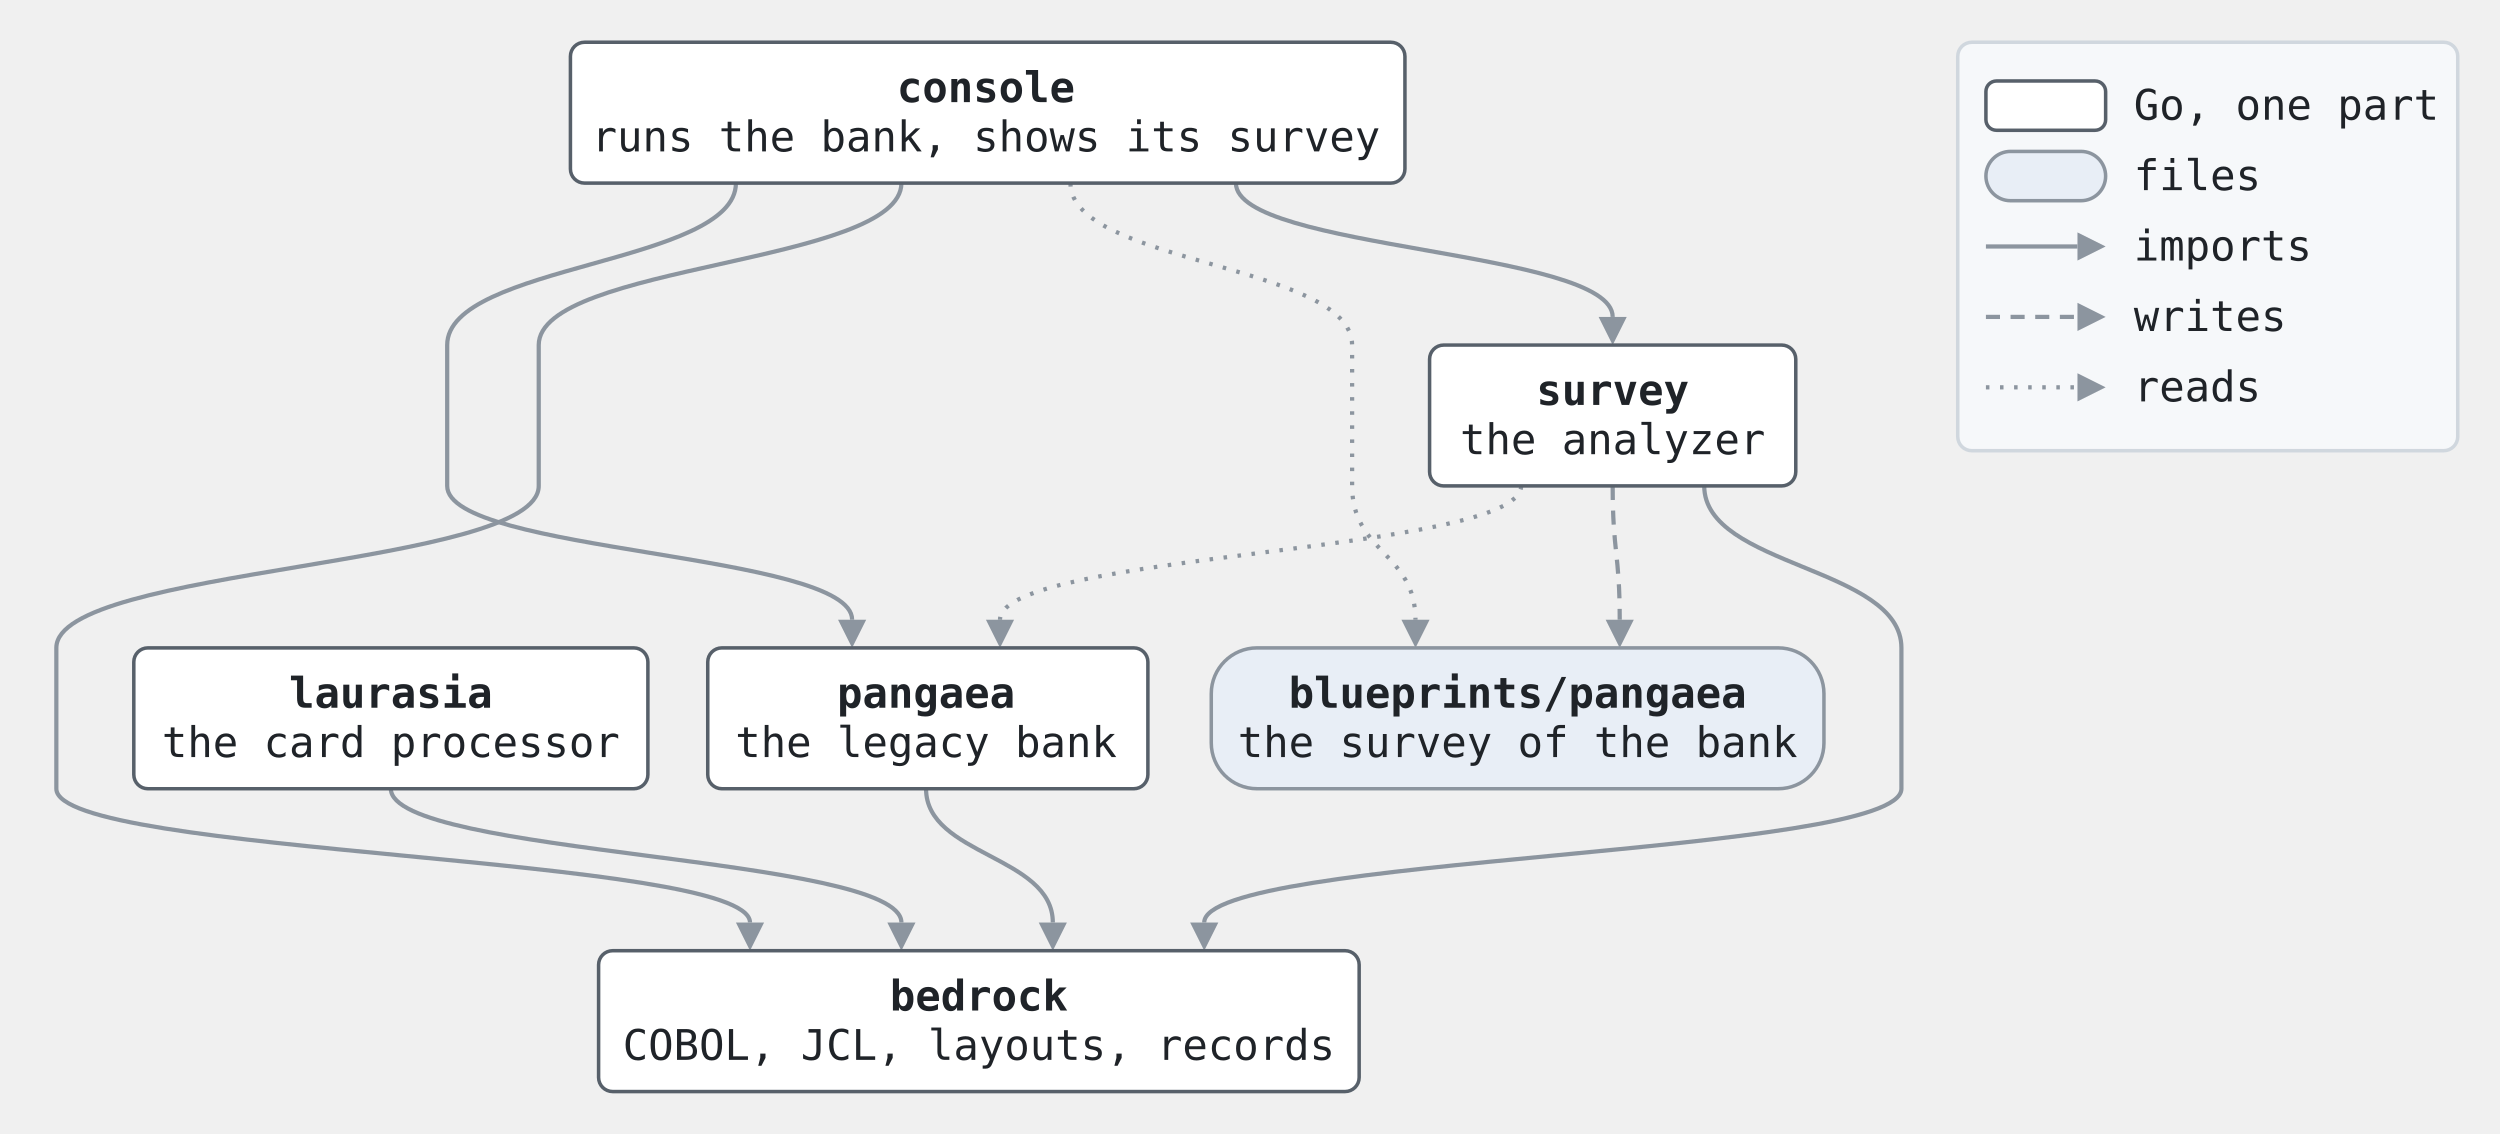
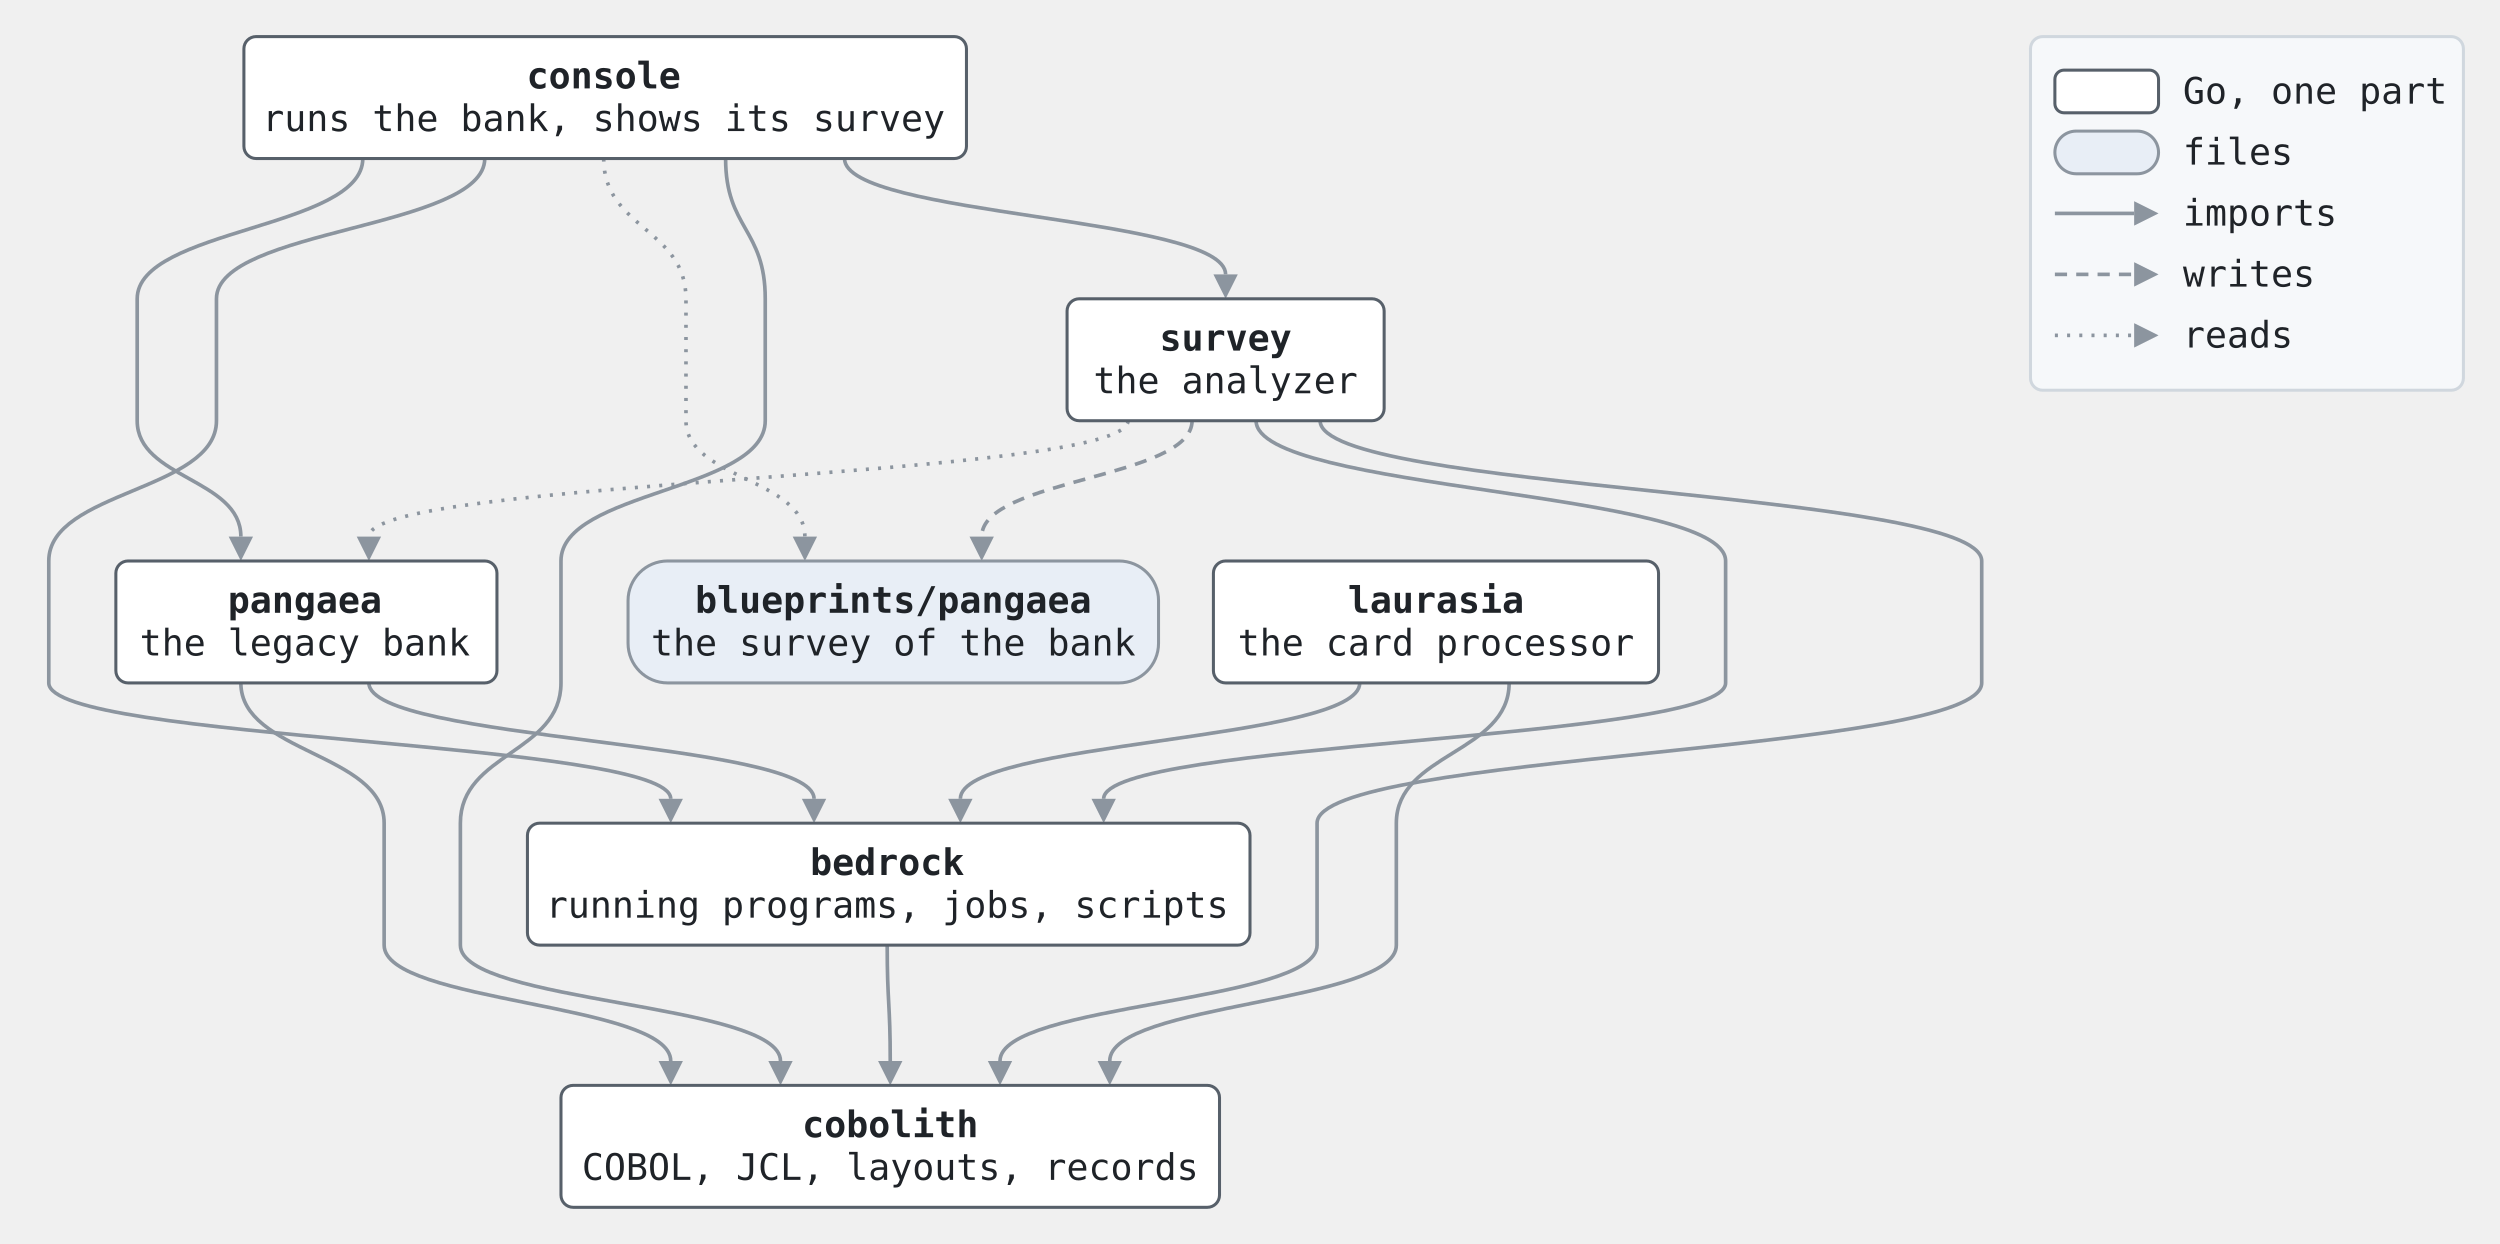
- <svg xmlns="http://www.w3.org/2000/svg" width="710" height="322" viewBox="0 0 710 322" font-family="ui-monospace, SFMono-Regular, Menlo, Consolas, monospace" font-size="12">
+ <svg xmlns="http://www.w3.org/2000/svg" width="820" height="408" viewBox="0 0 820 408" font-family="ui-monospace, SFMono-Regular, Menlo, Consolas, monospace" font-size="12">
  <style>
.box { fill: #ffffff; stroke: #57606a; stroke-width: 1 }
.box.emphasis { stroke-width: 2.5 }
.box.data { fill: #e8eef6; stroke: #8c959f }
.box.external { fill: #fbecd0; stroke: #a16207; stroke-width: 2 }
.box.dashed { stroke-dasharray: 4 3 }
.label { fill: #1f2328 }
.label.first { font-weight: 600 }
.edge { fill: none; stroke: #8c959f; stroke-width: 1.2 }
.edge.dashed { stroke-dasharray: 4 3 }
.edge.dotted { stroke-dasharray: 1 3 }
.head { fill: #8c959f }
.legend { fill: #f6f8fa; stroke: #d0d7de }
.edge-label { fill: #57606a; font-size: 11px; paint-order: stroke; stroke: #ffffff; stroke-width: 4px; stroke-linejoin: round }
.box.highlight { stroke: #c2410c; stroke-width: 2.5 }
.edge.highlight { stroke: #c2410c; stroke-width: 2 }
.head.highlight { fill: #c2410c }
@media (prefers-color-scheme: dark) {
  .box { fill: #161b22; stroke: #8b949e }
  .box.data { fill: #1f2a3a; stroke: #6e7681 }
  .box.external { fill: #3a2c12; stroke: #d6a64a }
  .label { fill: #e6edf3 }
  .edge { stroke: #6e7681 }
  .head { fill: #6e7681 }
  .legend { fill: #0d1117; stroke: #30363d }
  .edge-label { fill: #9da5ae; stroke: #0d1117 }
  .box.highlight, .edge.highlight { stroke: #fb923c }
  .head.highlight { fill: #fb923c }
}
</style>
  <defs>
    <marker id="arrow" viewBox="0 0 8 8" refX="0" refY="4" markerUnits="userSpaceOnUse" markerWidth="8" markerHeight="8" orient="auto-start-reverse">
      <path class="head" d="M0,0 L8,4 L0,8 z" />
    </marker>
    <marker id="arrow-highlight" viewBox="0 0 8 8" refX="0" refY="4" markerUnits="userSpaceOnUse" markerWidth="8" markerHeight="8" orient="auto-start-reverse">
      <path class="head highlight" d="M0,0 L8,4 L0,8 z" />
    </marker>
  </defs>
-   <path class="edge" d="M351,52 C351,71 458,71 458,90" marker-end="url(#arrow)" />
-   <path class="edge" d="M209,52 C209,75 127,75 127,98 L127,138 C127,157 242,157 242,176" marker-end="url(#arrow)" />
-   <path class="edge" d="M256,52 C256,75 153,75 153,98 L153,138 C153,161 16,161 16,184 L16,224 C16,243 213,243 213,262" marker-end="url(#arrow)" />
-   <path class="edge dotted" d="M304,52 C304,75 384,75 384,98 L384,138 C384,157 402,157 402,176" marker-end="url(#arrow)" />
-   <path class="edge" d="M484,138 C484,161 540,161 540,184 L540,224 C540,243 342,243 342,262" marker-end="url(#arrow)" />
-   <path class="edge dotted" d="M432,138 C432,157 284,157 284,176" marker-end="url(#arrow)" />
-   <path class="edge dashed" d="M458,138 C458,157 460,157 460,176" marker-end="url(#arrow)" />
-   <path class="edge" d="M263,224 C263,243 299,243 299,262" marker-end="url(#arrow)" />
-   <path class="edge" d="M111,224 C111,243 256,243 256,262" marker-end="url(#arrow)" />
+   <path class="edge" d="M277,52 C277,71 402,71 402,90" marker-end="url(#arrow)" />
+   <path class="edge" d="M119,52 C119,75 45,75 45,98 L45,138 C45,157 79,157 79,176" marker-end="url(#arrow)" />
+   <path class="edge" d="M159,52 C159,75 71,75 71,98 L71,138 C71,161 16,161 16,184 L16,224 C16,243 220,243 220,262" marker-end="url(#arrow)" />
+   <path class="edge dotted" d="M198,52 C198,75 225,75 225,98 L225,138 C225,157 264,157 264,176" marker-end="url(#arrow)" />
+   <path class="edge" d="M412,138 C412,161 566,161 566,184 L566,224 C566,243 362,243 362,262" marker-end="url(#arrow)" />
+   <path class="edge dotted" d="M370,138 C370,157 121,157 121,176" marker-end="url(#arrow)" />
+   <path class="edge dashed" d="M391,138 C391,157 322,157 322,176" marker-end="url(#arrow)" />
+   <path class="edge" d="M121,224 C121,243 267,243 267,262" marker-end="url(#arrow)" />
+   <path class="edge" d="M446,224 C446,243 315,243 315,262" marker-end="url(#arrow)" />
+   <path class="edge" d="M291,310 C291,329 292,329 292,348" marker-end="url(#arrow)" />
+   <path class="edge" d="M238,52 C238,75 251,75 251,98 L251,138 C251,161 184,161 184,184 L184,224 C184,247 151,247 151,270 L151,310 C151,329 256,329 256,348" marker-end="url(#arrow)" />
+   <path class="edge" d="M433,138 C433,161 650,161 650,184 L650,224 C650,247 432,247 432,270 L432,310 C432,329 328,329 328,348" marker-end="url(#arrow)" />
+   <path class="edge" d="M79,224 C79,247 126,247 126,270 L126,310 C126,329 220,329 220,348" marker-end="url(#arrow)" />
+   <path class="edge" d="M495,224 C495,247 458,247 458,270 L458,310 C458,329 364,329 364,348" marker-end="url(#arrow)" />
  <g>
-     <rect class="box" x="162" y="12" width="237" height="40" rx="4" />
-     <text class="label first" x="280" y="29" text-anchor="middle">console</text>
-     <text class="label" x="280" y="43" text-anchor="middle">runs the bank, shows its survey</text>
+     <rect class="box" x="80" y="12" width="237" height="40" rx="4" />
+     <text class="label first" x="198" y="29" text-anchor="middle">console</text>
+     <text class="label" x="198" y="43" text-anchor="middle">runs the bank, shows its survey</text>
  </g>
  <g>
-     <rect class="box" x="406" y="98" width="104" height="40" rx="4" />
-     <text class="label first" x="458" y="115" text-anchor="middle">survey</text>
-     <text class="label" x="458" y="129" text-anchor="middle">the analyzer</text>
+     <rect class="box" x="350" y="98" width="104" height="40" rx="4" />
+     <text class="label first" x="402" y="115" text-anchor="middle">survey</text>
+     <text class="label" x="402" y="129" text-anchor="middle">the analyzer</text>
  </g>
  <g>
-     <rect class="box" x="201" y="184" width="125" height="40" rx="4" />
-     <text class="label first" x="263" y="201" text-anchor="middle">pangaea</text>
-     <text class="label" x="263" y="215" text-anchor="middle">the legacy bank</text>
+     <rect class="box" x="38" y="184" width="125" height="40" rx="4" />
+     <text class="label first" x="100" y="201" text-anchor="middle">pangaea</text>
+     <text class="label" x="100" y="215" text-anchor="middle">the legacy bank</text>
  </g>
  <g>
-     <rect class="box" x="38" y="184" width="146" height="40" rx="4" />
-     <text class="label first" x="111" y="201" text-anchor="middle">laurasia</text>
-     <text class="label" x="111" y="215" text-anchor="middle">the card processor</text>
+     <rect class="box" x="398" y="184" width="146" height="40" rx="4" />
+     <text class="label first" x="471" y="201" text-anchor="middle">laurasia</text>
+     <text class="label" x="471" y="215" text-anchor="middle">the card processor</text>
  </g>
  <g>
-     <rect class="box data" x="344" y="184" width="174" height="40" rx="13" />
-     <text class="label first" x="431" y="201" text-anchor="middle">blueprints/pangaea</text>
-     <text class="label" x="431" y="215" text-anchor="middle">the survey of the bank</text>
+     <rect class="box data" x="206" y="184" width="174" height="40" rx="13" />
+     <text class="label first" x="293" y="201" text-anchor="middle">blueprints/pangaea</text>
+     <text class="label" x="293" y="215" text-anchor="middle">the survey of the bank</text>
  </g>
  <g>
-     <rect class="box" x="170" y="270" width="216" height="40" rx="4" />
-     <text class="label first" x="278" y="287" text-anchor="middle">bedrock</text>
-     <text class="label" x="278" y="301" text-anchor="middle">COBOL, JCL, layouts, records</text>
+     <rect class="box" x="173" y="270" width="237" height="40" rx="4" />
+     <text class="label first" x="291" y="287" text-anchor="middle">bedrock</text>
+     <text class="label" x="291" y="301" text-anchor="middle">running programs, jobs, scripts</text>
+   </g>
+   <g>
+     <rect class="box" x="184" y="356" width="216" height="40" rx="4" />
+     <text class="label first" x="292" y="373" text-anchor="middle">cobolith</text>
+     <text class="label" x="292" y="387" text-anchor="middle">COBOL, JCL, layouts, records</text>
  </g>
  <g class="legend-keys">
-     <rect class="legend" x="556" y="12" width="142" height="116" rx="4" />
-     <rect class="box" x="564" y="23" width="34" height="14" rx="3" />
-     <text class="label" x="606" y="34">Go, one part</text>
-     <rect class="box data" x="564" y="43" width="34" height="14" rx="7" />
-     <text class="label" x="606" y="54">files</text>
-     <path class="edge" d="M564,70 L590,70" marker-end="url(#arrow)" />
-     <text class="label" x="606" y="74">imports</text>
-     <path class="edge dashed" d="M564,90 L590,90" marker-end="url(#arrow)" />
-     <text class="label" x="606" y="94">writes</text>
-     <path class="edge dotted" d="M564,110 L590,110" marker-end="url(#arrow)" />
-     <text class="label" x="606" y="114">reads</text>
+     <rect class="legend" x="666" y="12" width="142" height="116" rx="4" />
+     <rect class="box" x="674" y="23" width="34" height="14" rx="3" />
+     <text class="label" x="716" y="34">Go, one part</text>
+     <rect class="box data" x="674" y="43" width="34" height="14" rx="7" />
+     <text class="label" x="716" y="54">files</text>
+     <path class="edge" d="M674,70 L700,70" marker-end="url(#arrow)" />
+     <text class="label" x="716" y="74">imports</text>
+     <path class="edge dashed" d="M674,90 L700,90" marker-end="url(#arrow)" />
+     <text class="label" x="716" y="94">writes</text>
+     <path class="edge dotted" d="M674,110 L700,110" marker-end="url(#arrow)" />
+     <text class="label" x="716" y="114">reads</text>
  </g>
</svg>
